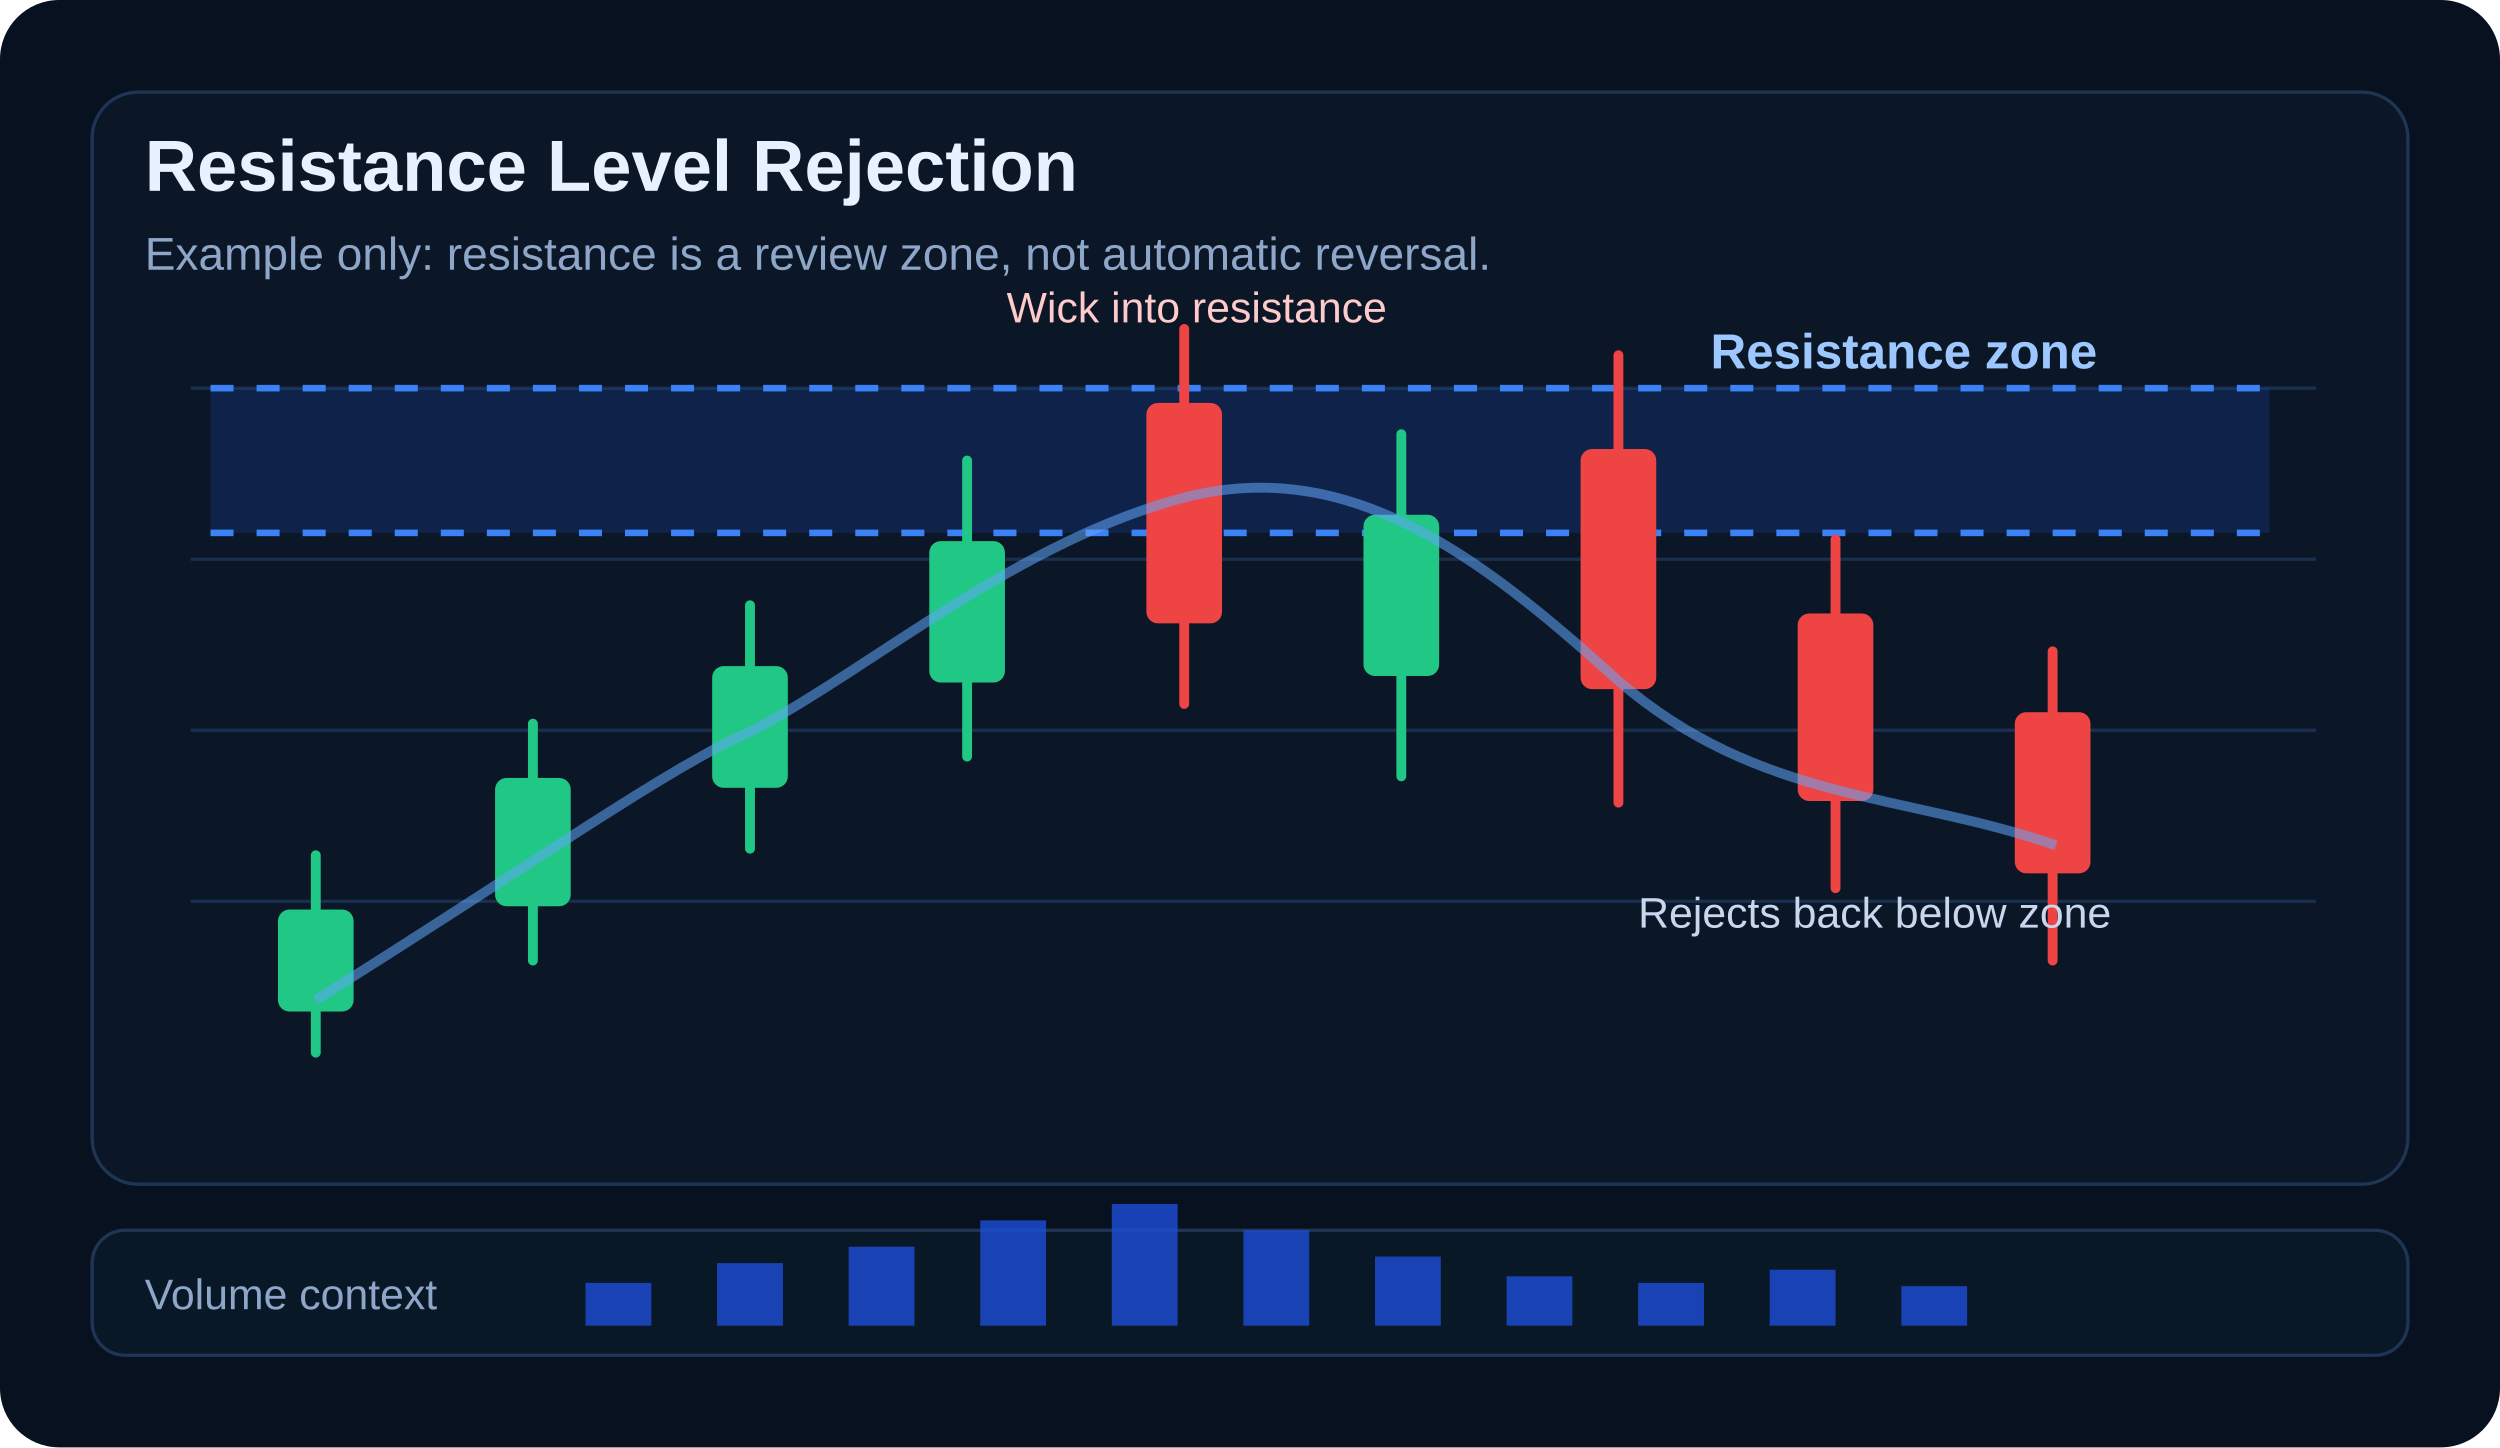
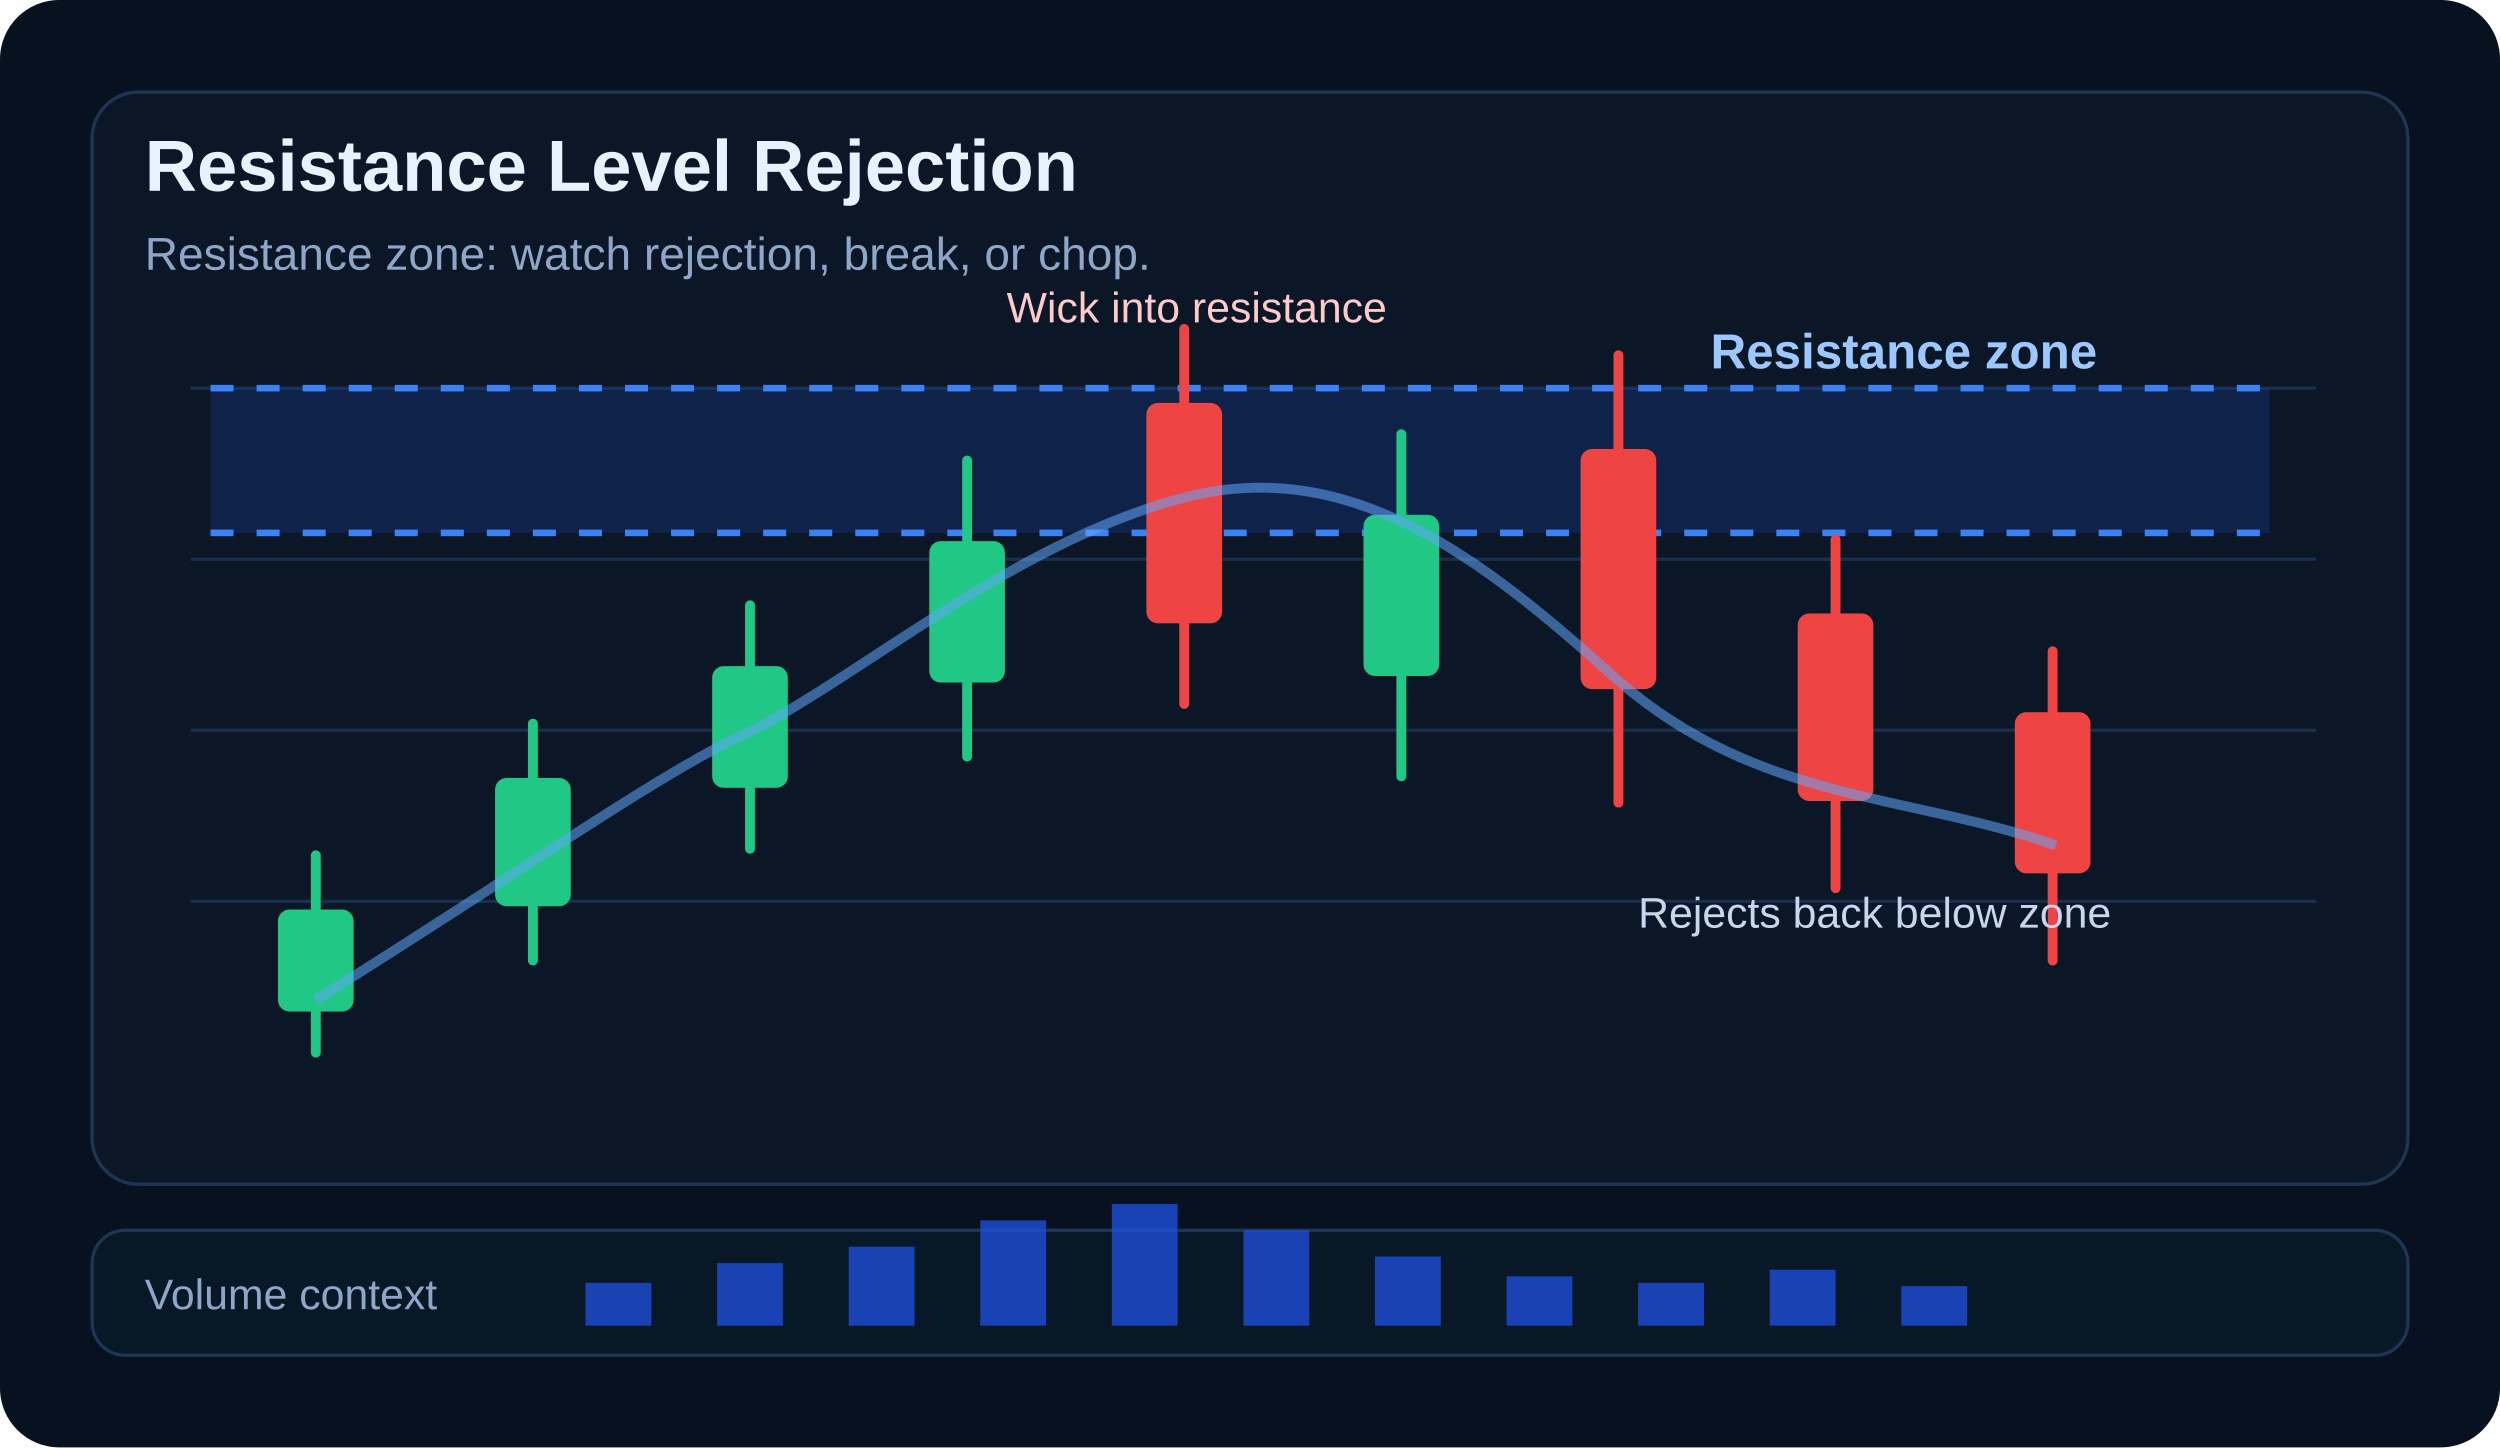
<svg xmlns="http://www.w3.org/2000/svg" viewBox="0 0 760 440" role="img" aria-labelledby="title desc">
  <rect width="760" height="440" rx="18" fill="#07111f" />
  <rect x="28" y="28" width="704" height="332" rx="14" fill="#0b1626" stroke="#1f3554" />
  <text x="44" y="58" fill="#e8f1ff" font-family="Arial, sans-serif" font-size="22" font-weight="700">Resistance Level Rejection</text>
-   <text x="44" y="82" fill="#8ea6c8" font-family="Arial, sans-serif" font-size="14">Example only: resistance is a review zone, not automatic reversal.</text>
+   <text x="44" y="82" fill="#8ea6c8" font-family="Arial, sans-serif" font-size="14">Resistance zone: watch rejection, break, or chop.</text>
  <g stroke="#18304e" stroke-width="1">
    <line x1="58" y1="118" x2="704" y2="118" />
    <line x1="58" y1="170" x2="704" y2="170" />
    <line x1="58" y1="222" x2="704" y2="222" />
    <line x1="58" y1="274" x2="704" y2="274" />
  </g>
  <rect x="64" y="118" width="626" height="44" fill="#1d4ed8" opacity=".2" />
  <line x1="64" y1="118" x2="690" y2="118" stroke="#3b82f6" stroke-width="2" stroke-dasharray="7 7" />
  <line x1="64" y1="162" x2="690" y2="162" stroke="#3b82f6" stroke-width="2" stroke-dasharray="7 7" />
  <text x="520" y="112" fill="#9cc8ff" font-family="Arial, sans-serif" font-size="15" font-weight="700">Resistance zone</text>
  <g stroke-linecap="round" stroke-width="3">
    <g stroke="#21c784" fill="#21c784">
      <line x1="96" y1="260" x2="96" y2="320" />
      <rect x="86" y="278" width="20" height="28" rx="2" />
      <line x1="162" y1="220" x2="162" y2="292" />
      <rect x="152" y="238" width="20" height="36" rx="2" />
      <line x1="228" y1="184" x2="228" y2="258" />
      <rect x="218" y="204" width="20" height="34" rx="2" />
      <line x1="294" y1="140" x2="294" y2="230" />
      <rect x="284" y="166" width="20" height="40" rx="2" />
      <line x1="426" y1="132" x2="426" y2="236" />
      <rect x="416" y="158" width="20" height="46" rx="2" />
    </g>
    <g stroke="#ef4444" fill="#ef4444">
      <line x1="360" y1="100" x2="360" y2="214" />
      <rect x="350" y="124" width="20" height="64" rx="2" />
      <line x1="492" y1="108" x2="492" y2="244" />
      <rect x="482" y="138" width="20" height="70" rx="2" />
      <line x1="558" y1="164" x2="558" y2="270" />
      <rect x="548" y="188" width="20" height="54" rx="2" />
      <line x1="624" y1="198" x2="624" y2="292" />
      <rect x="614" y="218" width="20" height="46" rx="2" />
    </g>
  </g>
  <path d="M96 304 C160 264 205 232 229 222 C265 203 310 164 361 151 C410 139 449 168 492 207 C535 244 579 241 625 257" fill="none" stroke="#60a5fa" stroke-width="3" opacity=".55" />
  <text x="306" y="98" fill="#fecaca" font-family="Arial, sans-serif" font-size="13">Wick into resistance</text>
  <text x="498" y="282" fill="#c8d7ee" font-family="Arial, sans-serif" font-size="13">Rejects back below zone</text>
  <rect x="28" y="374" width="704" height="38" rx="10" fill="#091827" stroke="#1f3554" />
  <text x="44" y="398" fill="#8ea6c8" font-family="Arial, sans-serif" font-size="13">Volume context</text>
  <g fill="#1d4ed8" opacity=".8">
    <rect x="178" y="390" width="20" height="13" />
    <rect x="218" y="384" width="20" height="19" />
    <rect x="258" y="379" width="20" height="24" />
    <rect x="298" y="371" width="20" height="32" />
    <rect x="338" y="366" width="20" height="37" />
    <rect x="378" y="374" width="20" height="29" />
    <rect x="418" y="382" width="20" height="21" />
    <rect x="458" y="388" width="20" height="15" />
    <rect x="498" y="390" width="20" height="13" />
    <rect x="538" y="386" width="20" height="17" />
    <rect x="578" y="391" width="20" height="12" />
  </g>
</svg>
